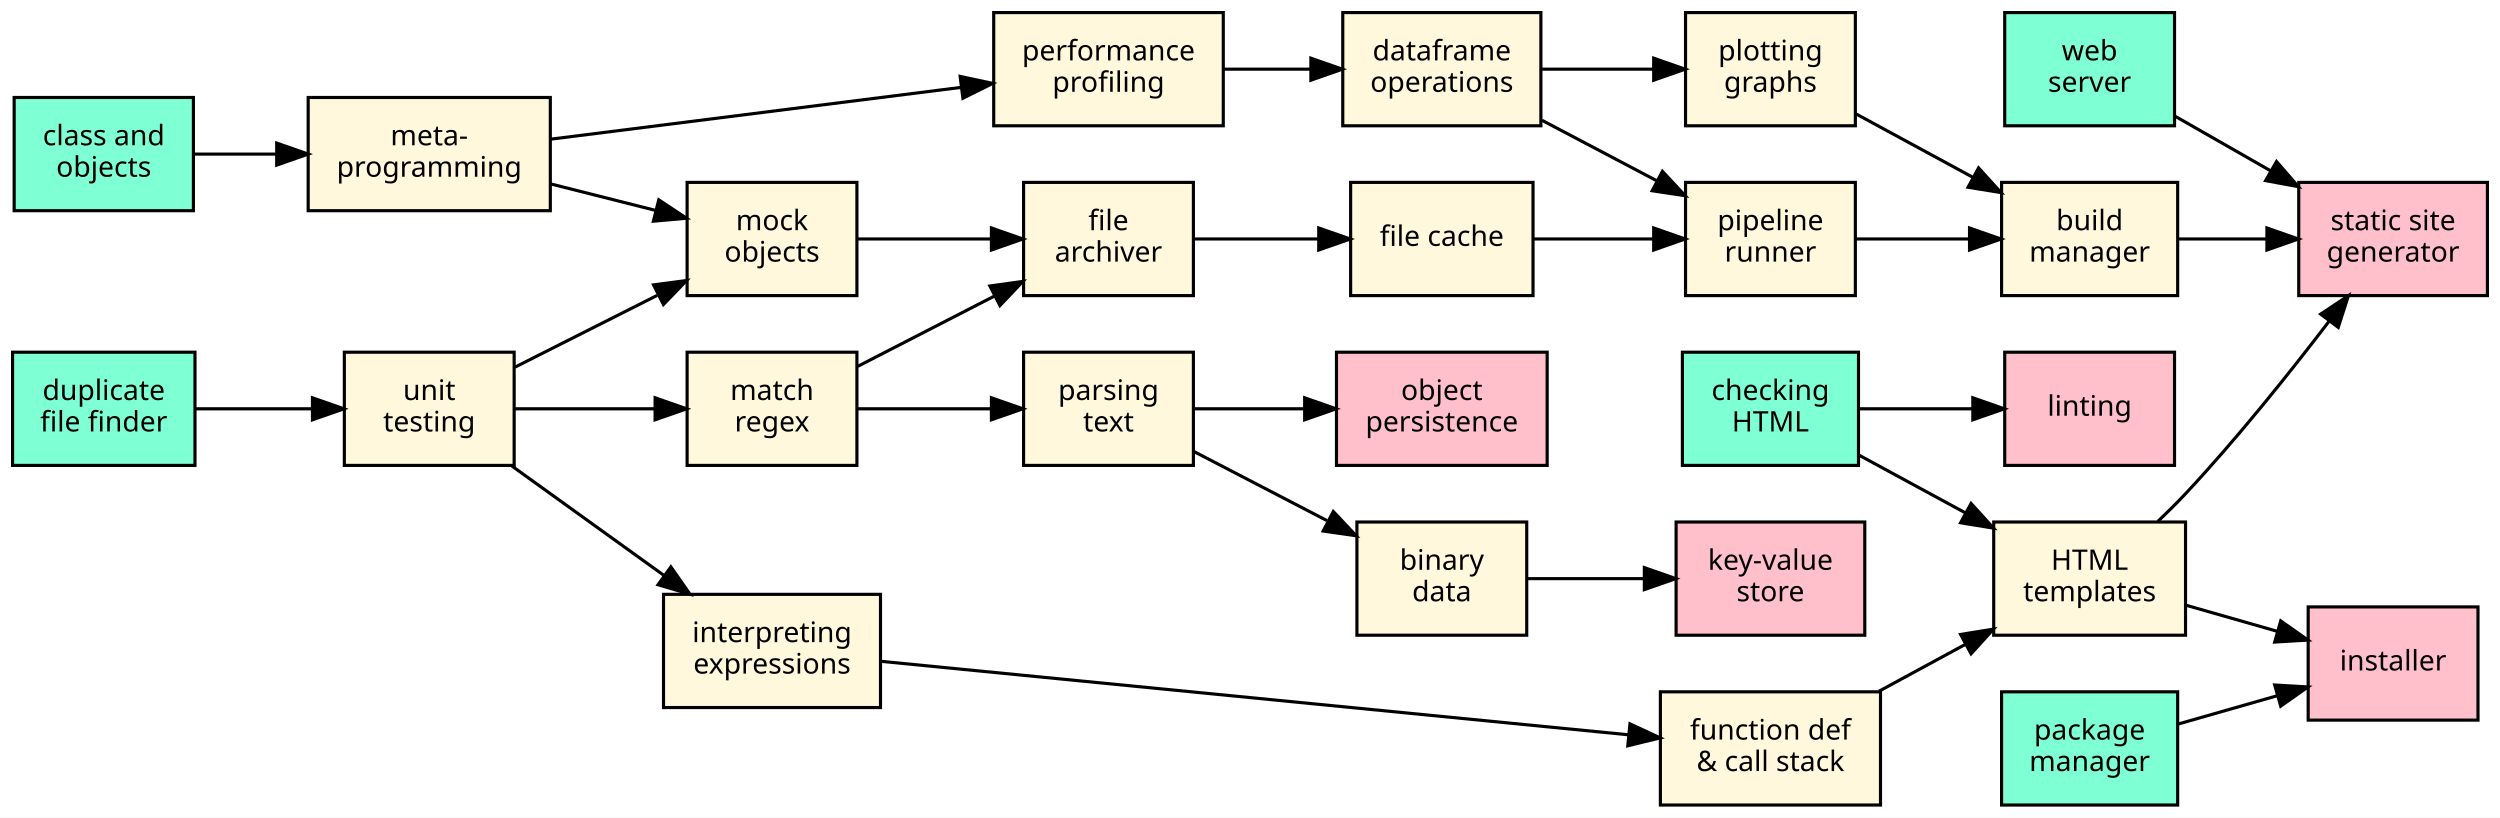
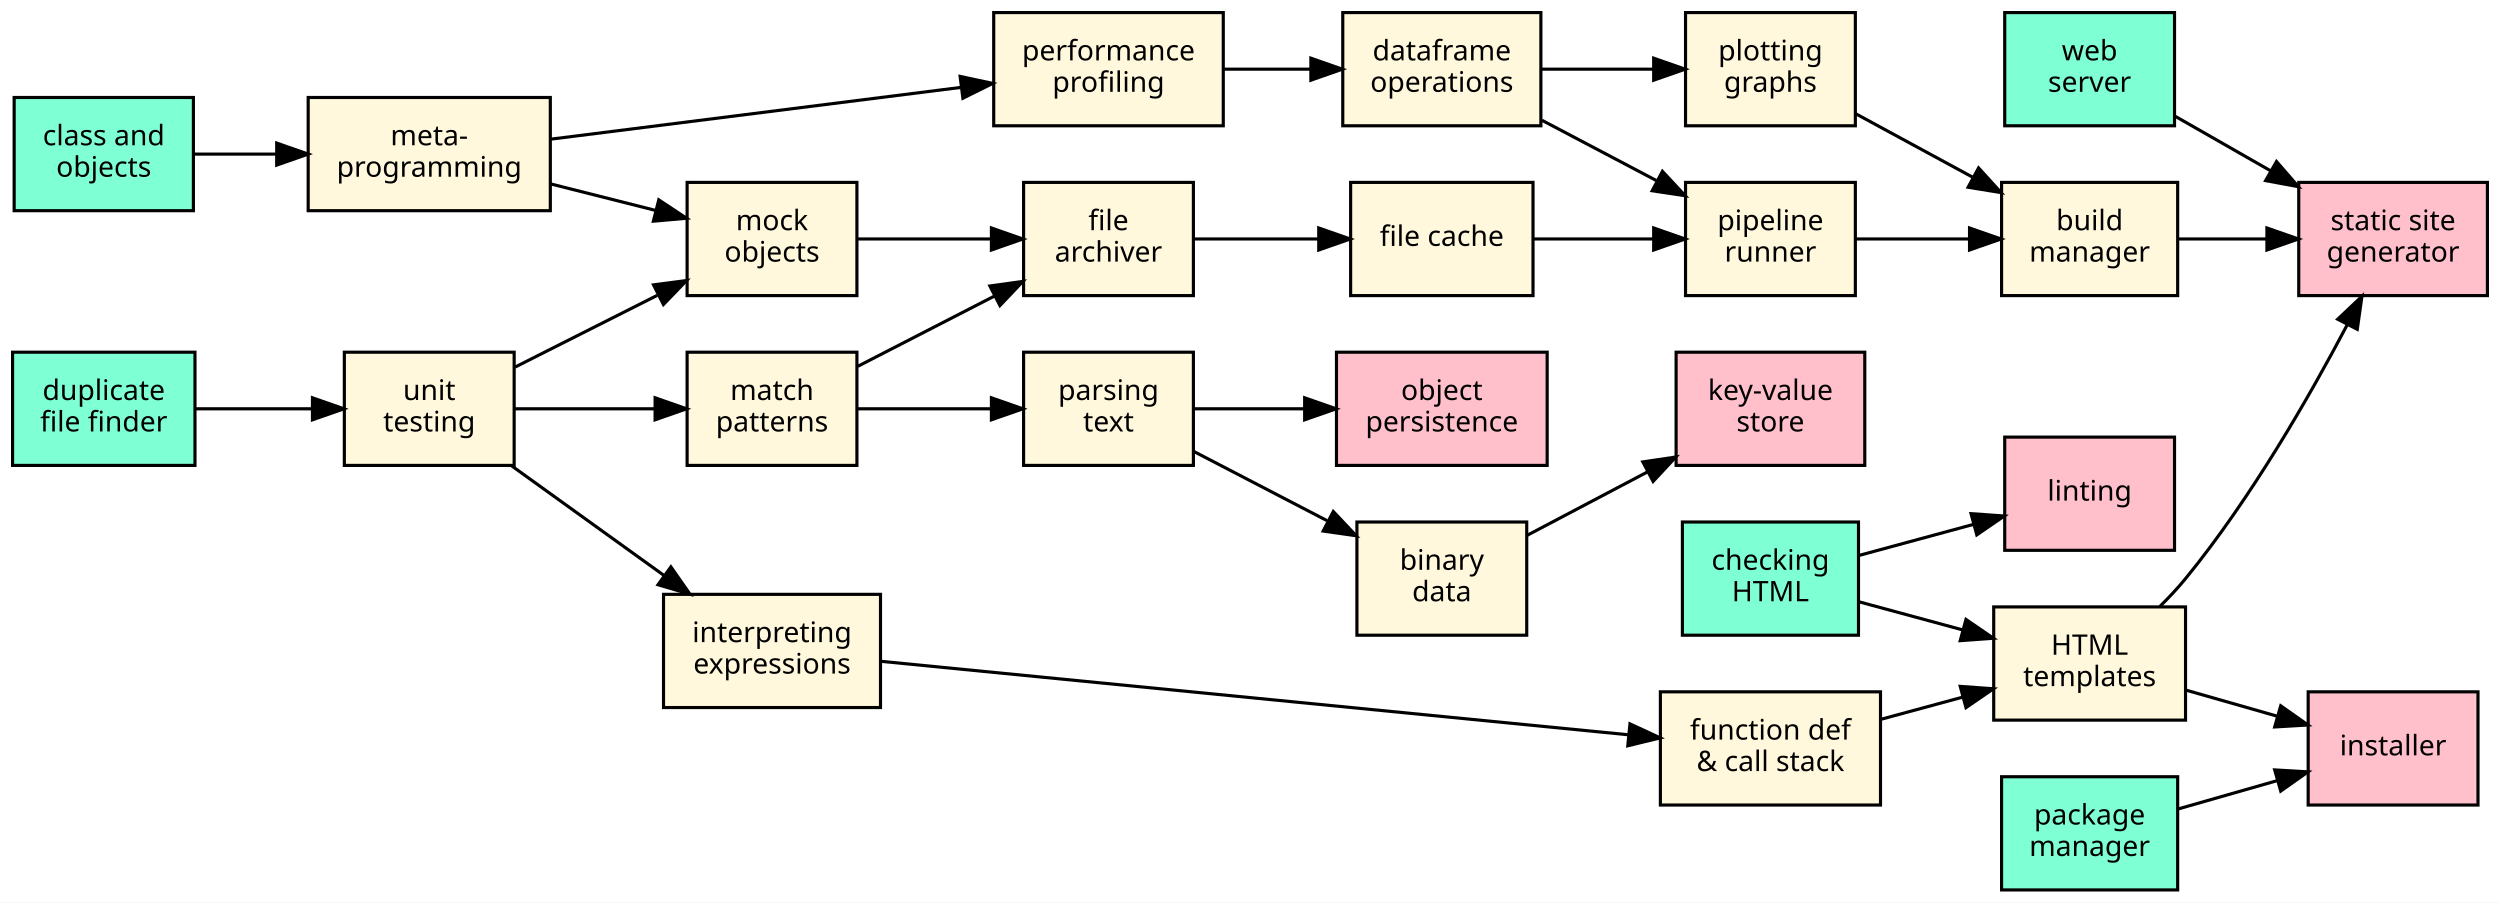
- <svg xmlns="http://www.w3.org/2000/svg" width="795pt" height="260pt" viewBox="0.00 0.00 795.00 260.00">
-   <g id="graph0" class="graph" transform="scale(1 1) rotate(0) translate(4 256)">
-     <polygon fill="white" stroke="none" points="-4,4 -4,-256 791,-256 791,4 -4,4" />
+ <svg xmlns="http://www.w3.org/2000/svg" width="795pt" height="287pt" viewBox="0.00 0.00 795.00 287.00">
+   <g id="graph0" class="graph" transform="scale(1 1) rotate(0) translate(4 283)">
+     <polygon fill="white" stroke="none" points="-4,4 -4,-283 791,-283 791,4 -4,4" />
    <g id="node1" class="node">
-       <polygon fill="cornsilk" stroke="black" points="375.5,-198 321.5,-198 321.5,-162 375.5,-162 375.5,-198" />
-       <text text-anchor="middle" x="348.5" y="-182.8" font-family="Verdana" font-size="9.00">file</text>
-       <text text-anchor="middle" x="348.5" y="-172.8" font-family="Verdana" font-size="9.00">archiver</text>
-     </g>
-     <g id="node14" class="node">
-       <polygon fill="cornsilk" stroke="black" points="268.5,-198 214.5,-198 214.5,-162 268.5,-162 268.5,-198" />
-       <text text-anchor="middle" x="241.5" y="-182.8" font-family="Verdana" font-size="9.00">mock</text>
-       <text text-anchor="middle" x="241.5" y="-172.8" font-family="Verdana" font-size="9.00">objects</text>
+       <polygon fill="cornsilk" stroke="black" points="375.5,-225 321.5,-225 321.5,-189 375.5,-189 375.5,-225" />
+       <text text-anchor="middle" x="348.5" y="-209.8" font-family="Verdana" font-size="9.00">file</text>
+       <text text-anchor="middle" x="348.5" y="-199.8" font-family="Verdana" font-size="9.00">archiver</text>
+     </g>
+     <g id="node10" class="node">
+       <polygon fill="cornsilk" stroke="black" points="268.5,-171 214.5,-171 214.5,-135 268.5,-135 268.5,-171" />
+       <text text-anchor="middle" x="241.5" y="-155.8" font-family="Verdana" font-size="9.00">match</text>
+       <text text-anchor="middle" x="241.5" y="-145.8" font-family="Verdana" font-size="9.00">patterns</text>
    </g>
    <g id="edge1" class="edge">
-       <path fill="none" stroke="black" d="M311.03,-180C297.12,-180 281.54,-180 268.75,-180" />
-       <polygon fill="black" stroke="black" points="311.27,-183.5 321.27,-180 311.27,-176.5 311.27,-183.5" />
+       <path fill="none" stroke="black" d="M312.25,-188.87C298.03,-181.56 281.91,-173.27 268.75,-166.5" />
+       <polygon fill="black" stroke="black" points="310.78,-192.05 321.27,-193.51 313.98,-185.83 310.78,-192.05" />
+     </g>
+     <g id="node15" class="node">
+       <polygon fill="cornsilk" stroke="black" points="268.5,-225 214.5,-225 214.5,-189 268.5,-189 268.5,-225" />
+       <text text-anchor="middle" x="241.5" y="-209.8" font-family="Verdana" font-size="9.00">mock</text>
+       <text text-anchor="middle" x="241.5" y="-199.8" font-family="Verdana" font-size="9.00">objects</text>
+     </g>
+     <g id="edge2" class="edge">
+       <path fill="none" stroke="black" d="M311.03,-207C297.12,-207 281.54,-207 268.75,-207" />
+       <polygon fill="black" stroke="black" points="311.27,-210.5 321.27,-207 311.27,-203.5 311.27,-210.5" />
+     </g>
+     <g id="node2" class="node">
+       <polygon fill="cornsilk" stroke="black" points="481.5,-117 427.5,-117 427.5,-81 481.5,-81 481.5,-117" />
+       <text text-anchor="middle" x="454.5" y="-101.8" font-family="Verdana" font-size="9.00">binary</text>
+       <text text-anchor="middle" x="454.5" y="-91.8" font-family="Verdana" font-size="9.00">data</text>
+     </g>
+     <g id="node18" class="node">
+       <polygon fill="cornsilk" stroke="black" points="375.5,-171 321.5,-171 321.5,-135 375.5,-135 375.5,-171" />
+       <text text-anchor="middle" x="348.5" y="-155.8" font-family="Verdana" font-size="9.00">parsing</text>
+       <text text-anchor="middle" x="348.5" y="-145.8" font-family="Verdana" font-size="9.00">text</text>
+     </g>
+     <g id="edge3" class="edge">
+       <path fill="none" stroke="black" d="M418,-117.43C404.14,-124.63 388.54,-132.73 375.74,-139.38" />
+       <polygon fill="black" stroke="black" points="419.99,-120.34 427.26,-112.63 416.77,-114.13 419.99,-120.34" />
+     </g>
+     <g id="node3" class="node">
+       <polygon fill="cornsilk" stroke="black" points="688.5,-225 632.5,-225 632.5,-189 688.5,-189 688.5,-225" />
+       <text text-anchor="middle" x="660.5" y="-209.8" font-family="Verdana" font-size="9.00">build</text>
+       <text text-anchor="middle" x="660.5" y="-199.8" font-family="Verdana" font-size="9.00">manager</text>
+     </g>
+     <g id="node21" class="node">
+       <polygon fill="cornsilk" stroke="black" points="586,-225 532,-225 532,-189 586,-189 586,-225" />
+       <text text-anchor="middle" x="559" y="-209.8" font-family="Verdana" font-size="9.00">pipeline</text>
+       <text text-anchor="middle" x="559" y="-199.8" font-family="Verdana" font-size="9.00">runner</text>
+     </g>
+     <g id="edge4" class="edge">
+       <path fill="none" stroke="black" d="M622.12,-207C610.13,-207 597.13,-207 586.13,-207" />
+       <polygon fill="black" stroke="black" points="622.31,-210.5 632.31,-207 622.31,-203.5 622.31,-210.5" />
    </g>
    <g id="node22" class="node">
-       <polygon fill="cornsilk" stroke="black" points="268.5,-144 214.5,-144 214.5,-108 268.5,-108 268.5,-144" />
-       <text text-anchor="middle" x="241.5" y="-128.8" font-family="Verdana" font-size="9.00">match</text>
-       <text text-anchor="middle" x="241.5" y="-118.8" font-family="Verdana" font-size="9.00">regex</text>
-     </g>
-     <g id="edge2" class="edge">
-       <path fill="none" stroke="black" d="M312.25,-161.87C298.03,-154.56 281.91,-146.27 268.75,-139.5" />
-       <polygon fill="black" stroke="black" points="310.78,-165.05 321.27,-166.51 313.98,-158.83 310.78,-165.05" />
-     </g>
-     <g id="node2" class="node">
-       <polygon fill="cornsilk" stroke="black" points="481.5,-90 427.5,-90 427.5,-54 481.5,-54 481.5,-90" />
-       <text text-anchor="middle" x="454.5" y="-74.8" font-family="Verdana" font-size="9.00">binary</text>
-       <text text-anchor="middle" x="454.5" y="-64.8" font-family="Verdana" font-size="9.00">data</text>
-     </g>
-     <g id="node17" class="node">
-       <polygon fill="cornsilk" stroke="black" points="375.5,-144 321.5,-144 321.5,-108 375.5,-108 375.5,-144" />
-       <text text-anchor="middle" x="348.5" y="-128.8" font-family="Verdana" font-size="9.00">parsing</text>
-       <text text-anchor="middle" x="348.5" y="-118.8" font-family="Verdana" font-size="9.00">text</text>
-     </g>
-     <g id="edge3" class="edge">
-       <path fill="none" stroke="black" d="M418,-90.43C404.14,-97.63 388.54,-105.73 375.74,-112.38" />
-       <polygon fill="black" stroke="black" points="419.99,-93.34 427.26,-85.63 416.77,-87.13 419.99,-93.34" />
-     </g>
-     <g id="node3" class="node">
-       <polygon fill="cornsilk" stroke="black" points="688.5,-198 632.5,-198 632.5,-162 688.5,-162 688.5,-198" />
-       <text text-anchor="middle" x="660.5" y="-182.8" font-family="Verdana" font-size="9.00">build</text>
-       <text text-anchor="middle" x="660.5" y="-172.8" font-family="Verdana" font-size="9.00">manager</text>
-     </g>
-     <g id="node20" class="node">
-       <polygon fill="cornsilk" stroke="black" points="586,-198 532,-198 532,-162 586,-162 586,-198" />
-       <text text-anchor="middle" x="559" y="-182.8" font-family="Verdana" font-size="9.00">pipeline</text>
-       <text text-anchor="middle" x="559" y="-172.8" font-family="Verdana" font-size="9.00">runner</text>
-     </g>
-     <g id="edge4" class="edge">
-       <path fill="none" stroke="black" d="M622.12,-180C610.13,-180 597.13,-180 586.13,-180" />
-       <polygon fill="black" stroke="black" points="622.31,-183.5 632.31,-180 622.31,-176.5 622.31,-183.5" />
-     </g>
-     <g id="node21" class="node">
-       <polygon fill="cornsilk" stroke="black" points="586,-252 532,-252 532,-216 586,-216 586,-252" />
-       <text text-anchor="middle" x="559" y="-236.8" font-family="Verdana" font-size="9.00">plotting</text>
-       <text text-anchor="middle" x="559" y="-226.8" font-family="Verdana" font-size="9.00">graphs</text>
+       <polygon fill="cornsilk" stroke="black" points="586,-279 532,-279 532,-243 586,-243 586,-279" />
+       <text text-anchor="middle" x="559" y="-263.8" font-family="Verdana" font-size="9.00">plotting</text>
+       <text text-anchor="middle" x="559" y="-253.8" font-family="Verdana" font-size="9.00">graphs</text>
    </g>
    <g id="edge5" class="edge">
-       <path fill="none" stroke="black" d="M623.21,-199.7C610.92,-206.36 597.46,-213.67 586.13,-219.82" />
-       <polygon fill="black" stroke="black" points="625.19,-202.6 632.31,-194.76 621.85,-196.45 625.19,-202.6" />
+       <path fill="none" stroke="black" d="M623.21,-226.7C610.92,-233.36 597.46,-240.67 586.13,-246.82" />
+       <polygon fill="black" stroke="black" points="625.19,-229.6 632.31,-221.76 621.85,-223.45 625.19,-229.6" />
    </g>
    <g id="node4" class="node">
-       <polygon fill="cornsilk" stroke="black" points="483.5,-198 425.5,-198 425.5,-162 483.5,-162 483.5,-198" />
-       <text text-anchor="middle" x="454.5" y="-177.8" font-family="Verdana" font-size="9.00">file cache</text>
+       <polygon fill="cornsilk" stroke="black" points="483.5,-225 425.5,-225 425.5,-189 483.5,-189 483.5,-225" />
+       <text text-anchor="middle" x="454.5" y="-204.8" font-family="Verdana" font-size="9.00">file cache</text>
    </g>
    <g id="edge6" class="edge">
-       <path fill="none" stroke="black" d="M415.12,-180C401.94,-180 387.5,-180 375.52,-180" />
-       <polygon fill="black" stroke="black" points="415.36,-183.5 425.36,-180 415.36,-176.5 415.36,-183.5" />
+       <path fill="none" stroke="black" d="M415.12,-207C401.94,-207 387.5,-207 375.52,-207" />
+       <polygon fill="black" stroke="black" points="415.36,-210.5 425.36,-207 415.36,-203.5 415.36,-210.5" />
    </g>
    <g id="node5" class="node">
-       <polygon fill="aquamarine" stroke="black" points="587,-144 531,-144 531,-108 587,-108 587,-144" />
-       <text text-anchor="middle" x="559" y="-128.8" font-family="Verdana" font-size="9.00">checking</text>
-       <text text-anchor="middle" x="559" y="-118.8" font-family="Verdana" font-size="9.00">HTML</text>
+       <polygon fill="aquamarine" stroke="black" points="587,-117 531,-117 531,-81 587,-81 587,-117" />
+       <text text-anchor="middle" x="559" y="-101.8" font-family="Verdana" font-size="9.00">checking</text>
+       <text text-anchor="middle" x="559" y="-91.8" font-family="Verdana" font-size="9.00">HTML</text>
    </g>
    <g id="node6" class="node">
-       <polygon fill="pink" stroke="black" points="589,-90 529,-90 529,-54 589,-54 589,-90" />
-       <text text-anchor="middle" x="559" y="-74.8" font-family="Verdana" font-size="9.00">key-value</text>
-       <text text-anchor="middle" x="559" y="-64.8" font-family="Verdana" font-size="9.00">store</text>
+       <polygon fill="pink" stroke="black" points="589,-171 529,-171 529,-135 589,-135 589,-171" />
+       <text text-anchor="middle" x="559" y="-155.8" font-family="Verdana" font-size="9.00">key-value</text>
+       <text text-anchor="middle" x="559" y="-145.8" font-family="Verdana" font-size="9.00">store</text>
    </g>
    <g id="edge7" class="edge">
-       <path fill="none" stroke="black" d="M518.74,-72C506.28,-72 492.81,-72 481.52,-72" />
-       <polygon fill="black" stroke="black" points="518.9,-75.5 528.9,-72 518.9,-68.5 518.9,-75.5" />
+       <path fill="none" stroke="black" d="M519.86,-132.91C507.09,-126.18 493.15,-118.84 481.52,-112.71" />
+       <polygon fill="black" stroke="black" points="518.42,-136.11 528.9,-137.67 521.69,-129.91 518.42,-136.11" />
    </g>
    <g id="node7" class="node">
-       <polygon fill="cornsilk" stroke="black" points="486,-252 423,-252 423,-216 486,-216 486,-252" />
-       <text text-anchor="middle" x="454.5" y="-236.8" font-family="Verdana" font-size="9.00">dataframe</text>
-       <text text-anchor="middle" x="454.5" y="-226.8" font-family="Verdana" font-size="9.00">operations</text>
-     </g>
-     <g id="node18" class="node">
-       <polygon fill="cornsilk" stroke="black" points="385,-252 312,-252 312,-216 385,-216 385,-252" />
-       <text text-anchor="middle" x="348.5" y="-236.8" font-family="Verdana" font-size="9.00">performance</text>
-       <text text-anchor="middle" x="348.5" y="-226.8" font-family="Verdana" font-size="9.00">profiling</text>
+       <polygon fill="cornsilk" stroke="black" points="486,-279 423,-279 423,-243 486,-243 486,-279" />
+       <text text-anchor="middle" x="454.5" y="-263.8" font-family="Verdana" font-size="9.00">dataframe</text>
+       <text text-anchor="middle" x="454.5" y="-253.8" font-family="Verdana" font-size="9.00">operations</text>
+     </g>
+     <g id="node19" class="node">
+       <polygon fill="cornsilk" stroke="black" points="385,-279 312,-279 312,-243 385,-243 385,-279" />
+       <text text-anchor="middle" x="348.5" y="-263.8" font-family="Verdana" font-size="9.00">performance</text>
+       <text text-anchor="middle" x="348.5" y="-253.8" font-family="Verdana" font-size="9.00">profiling</text>
    </g>
    <g id="edge8" class="edge">
-       <path fill="none" stroke="black" d="M412.79,-234C403.63,-234 393.98,-234 385.05,-234" />
-       <polygon fill="black" stroke="black" points="412.86,-237.5 422.86,-234 412.86,-230.5 412.86,-237.5" />
+       <path fill="none" stroke="black" d="M412.79,-261C403.63,-261 393.98,-261 385.05,-261" />
+       <polygon fill="black" stroke="black" points="412.86,-264.5 422.86,-261 412.86,-257.5 412.86,-264.5" />
    </g>
    <g id="node8" class="node">
-       <polygon fill="aquamarine" stroke="black" points="58,-144 0,-144 0,-108 58,-108 58,-144" />
-       <text text-anchor="middle" x="29" y="-128.8" font-family="Verdana" font-size="9.00">duplicate</text>
-       <text text-anchor="middle" x="29" y="-118.8" font-family="Verdana" font-size="9.00">file finder</text>
+       <polygon fill="aquamarine" stroke="black" points="58,-171 0,-171 0,-135 58,-135 58,-171" />
+       <text text-anchor="middle" x="29" y="-155.8" font-family="Verdana" font-size="9.00">duplicate</text>
+       <text text-anchor="middle" x="29" y="-145.8" font-family="Verdana" font-size="9.00">file finder</text>
    </g>
    <g id="node9" class="node">
-       <polygon fill="cornsilk" stroke="black" points="594,-36 524,-36 524,0 594,0 594,-36" />
-       <text text-anchor="middle" x="559" y="-20.8" font-family="Verdana" font-size="9.00">function def</text>
-       <text text-anchor="middle" x="559" y="-10.8" font-family="Verdana" font-size="9.00">&amp; call stack</text>
+       <polygon fill="cornsilk" stroke="black" points="594,-63 524,-63 524,-27 594,-27 594,-63" />
+       <text text-anchor="middle" x="559" y="-47.8" font-family="Verdana" font-size="9.00">function def</text>
+       <text text-anchor="middle" x="559" y="-37.8" font-family="Verdana" font-size="9.00">&amp; call stack</text>
+     </g>
+     <g id="node12" class="node">
+       <polygon fill="cornsilk" stroke="black" points="276,-94 207,-94 207,-58 276,-58 276,-94" />
+       <text text-anchor="middle" x="241.5" y="-78.8" font-family="Verdana" font-size="9.00">interpreting</text>
+       <text text-anchor="middle" x="241.5" y="-68.8" font-family="Verdana" font-size="9.00">expressions</text>
+     </g>
+     <g id="edge9" class="edge">
+       <path fill="none" stroke="black" d="M513.8,-49.34C450.1,-55.6 333.83,-67.03 276.42,-72.67" />
+       <polygon fill="black" stroke="black" points="514.33,-52.81 523.94,-48.35 513.64,-45.84 514.33,-52.81" />
+     </g>
+     <g id="node26" class="node">
+       <polygon fill="cornsilk" stroke="black" points="159.5,-171 105.5,-171 105.5,-135 159.5,-135 159.5,-171" />
+       <text text-anchor="middle" x="132.5" y="-155.8" font-family="Verdana" font-size="9.00">unit</text>
+       <text text-anchor="middle" x="132.5" y="-145.8" font-family="Verdana" font-size="9.00">testing</text>
+     </g>
+     <g id="edge10" class="edge">
+       <path fill="none" stroke="black" d="M204.13,-153C189.58,-153 173.13,-153 159.78,-153" />
+       <polygon fill="black" stroke="black" points="204.32,-156.5 214.32,-153 204.32,-149.5 204.32,-156.5" />
    </g>
    <g id="node11" class="node">
-       <polygon fill="cornsilk" stroke="black" points="276,-67 207,-67 207,-31 276,-31 276,-67" />
-       <text text-anchor="middle" x="241.5" y="-51.8" font-family="Verdana" font-size="9.00">interpreting</text>
-       <text text-anchor="middle" x="241.5" y="-41.8" font-family="Verdana" font-size="9.00">expressions</text>
-     </g>
-     <g id="edge9" class="edge">
-       <path fill="none" stroke="black" d="M513.8,-22.34C450.1,-28.6 333.83,-40.03 276.42,-45.67" />
-       <polygon fill="black" stroke="black" points="514.33,-25.81 523.94,-21.35 513.64,-18.84 514.33,-25.81" />
-     </g>
-     <g id="node10" class="node">
      <polygon fill="pink" stroke="black" points="784,-63 730,-63 730,-27 784,-27 784,-63" />
      <text text-anchor="middle" x="757" y="-42.8" font-family="Verdana" font-size="9.00">installer</text>
    </g>
-     <g id="node16" class="node">
+     <g id="node17" class="node">
      <polygon fill="aquamarine" stroke="black" points="688.5,-36 632.5,-36 632.5,0 688.5,0 688.5,-36" />
      <text text-anchor="middle" x="660.5" y="-20.8" font-family="Verdana" font-size="9.00">package</text>
      <text text-anchor="middle" x="660.5" y="-10.8" font-family="Verdana" font-size="9.00">manager</text>
    </g>
-     <g id="edge10" class="edge">
+     <g id="edge11" class="edge">
      <path fill="none" stroke="black" d="M720.25,-34.79C709.83,-31.81 698.62,-28.6 688.81,-25.8" />
      <polygon fill="black" stroke="black" points="719.35,-38.17 729.93,-37.55 721.27,-31.44 719.35,-38.17" />
    </g>
    <g id="node25" class="node">
      <polygon fill="cornsilk" stroke="black" points="691,-90 630,-90 630,-54 691,-54 691,-90" />
      <text text-anchor="middle" x="660.5" y="-74.8" font-family="Verdana" font-size="9.00">HTML</text>
      <text text-anchor="middle" x="660.5" y="-64.8" font-family="Verdana" font-size="9.00">templates</text>
    </g>
-     <g id="edge11" class="edge">
+     <g id="edge12" class="edge">
      <path fill="none" stroke="black" d="M720.24,-55.22C710.65,-57.96 700.38,-60.89 691.16,-63.53" />
      <polygon fill="black" stroke="black" points="721.27,-58.56 729.93,-52.45 719.35,-51.83 721.27,-58.56" />
    </g>
-     <g id="node26" class="node">
-       <polygon fill="cornsilk" stroke="black" points="159.5,-144 105.5,-144 105.5,-108 159.5,-108 159.5,-144" />
-       <text text-anchor="middle" x="132.5" y="-128.8" font-family="Verdana" font-size="9.00">unit</text>
-       <text text-anchor="middle" x="132.5" y="-118.8" font-family="Verdana" font-size="9.00">testing</text>
-     </g>
-     <g id="edge12" class="edge">
-       <path fill="none" stroke="black" d="M207.07,-73.06C191.47,-84.28 173.22,-97.41 158.8,-107.79" />
-       <polygon fill="black" stroke="black" points="209.34,-75.74 215.41,-67.05 205.25,-70.05 209.34,-75.74" />
-     </g>
-     <g id="node12" class="node">
+     <g id="edge13" class="edge">
+       <path fill="none" stroke="black" d="M207.07,-100.06C191.47,-111.28 173.22,-124.41 158.8,-134.79" />
+       <polygon fill="black" stroke="black" points="209.34,-102.74 215.41,-94.05 205.25,-97.05 209.34,-102.74" />
+     </g>
+     <g id="node13" class="node">
      <polygon fill="pink" stroke="black" points="687.5,-144 633.5,-144 633.5,-108 687.5,-108 687.5,-144" />
      <text text-anchor="middle" x="660.5" y="-123.8" font-family="Verdana" font-size="9.00">linting</text>
    </g>
-     <g id="edge13" class="edge">
-       <path fill="none" stroke="black" d="M623.21,-126C611.24,-126 598.16,-126 587.01,-126" />
-       <polygon fill="black" stroke="black" points="623.36,-129.5 633.36,-126 623.36,-122.5 623.36,-129.5" />
-     </g>
-     <g id="node13" class="node">
-       <polygon fill="cornsilk" stroke="black" points="171,-225 94,-225 94,-189 171,-189 171,-225" />
-       <text text-anchor="middle" x="132.5" y="-209.8" font-family="Verdana" font-size="9.00">meta-</text>
-       <text text-anchor="middle" x="132.5" y="-199.8" font-family="Verdana" font-size="9.00">programming</text>
-     </g>
-     <g id="node15" class="node">
-       <polygon fill="aquamarine" stroke="black" points="57.5,-225 0.5,-225 0.5,-189 57.5,-189 57.5,-225" />
-       <text text-anchor="middle" x="29" y="-209.8" font-family="Verdana" font-size="9.00">class and</text>
-       <text text-anchor="middle" x="29" y="-199.8" font-family="Verdana" font-size="9.00">objects</text>
-     </g>
    <g id="edge14" class="edge">
-       <path fill="none" stroke="black" d="M83.9,-207C74.86,-207 65.68,-207 57.52,-207" />
-       <polygon fill="black" stroke="black" points="83.99,-210.5 93.99,-207 83.99,-203.5 83.99,-210.5" />
+       <path fill="none" stroke="black" d="M623.57,-116.25C611.51,-112.98 598.27,-109.38 587.01,-106.33" />
+       <polygon fill="black" stroke="black" points="622.79,-119.66 633.36,-118.91 624.62,-112.91 622.79,-119.66" />
+     </g>
+     <g id="node14" class="node">
+       <polygon fill="cornsilk" stroke="black" points="171,-252 94,-252 94,-216 171,-216 171,-252" />
+       <text text-anchor="middle" x="132.5" y="-236.8" font-family="Verdana" font-size="9.00">meta-</text>
+       <text text-anchor="middle" x="132.5" y="-226.8" font-family="Verdana" font-size="9.00">programming</text>
+     </g>
+     <g id="node16" class="node">
+       <polygon fill="aquamarine" stroke="black" points="57.5,-252 0.5,-252 0.5,-216 57.5,-216 57.5,-252" />
+       <text text-anchor="middle" x="29" y="-236.8" font-family="Verdana" font-size="9.00">class and</text>
+       <text text-anchor="middle" x="29" y="-226.8" font-family="Verdana" font-size="9.00">objects</text>
    </g>
    <g id="edge15" class="edge">
-       <path fill="none" stroke="black" d="M204.43,-189.1C193.71,-191.81 181.94,-194.78 171.13,-197.51" />
-       <polygon fill="black" stroke="black" points="205.49,-192.45 214.32,-186.6 203.77,-185.66 205.49,-192.45" />
+       <path fill="none" stroke="black" d="M83.9,-234C74.86,-234 65.68,-234 57.52,-234" />
+       <polygon fill="black" stroke="black" points="83.99,-237.5 93.99,-234 83.99,-230.5 83.99,-237.5" />
    </g>
    <g id="edge16" class="edge">
-       <path fill="none" stroke="black" d="M204.98,-162.07C190.22,-154.62 173.39,-146.13 159.78,-139.26" />
-       <polygon fill="black" stroke="black" points="203.82,-165.41 214.32,-166.79 206.97,-159.16 203.82,-165.41" />
+       <path fill="none" stroke="black" d="M204.43,-216.1C193.71,-218.81 181.94,-221.78 171.13,-224.51" />
+       <polygon fill="black" stroke="black" points="205.49,-219.45 214.32,-213.6 203.77,-212.66 205.49,-219.45" />
    </g>
    <g id="edge17" class="edge">
-       <path fill="none" stroke="black" d="M311.03,-126C297.12,-126 281.54,-126 268.75,-126" />
-       <polygon fill="black" stroke="black" points="311.27,-129.5 321.27,-126 311.27,-122.5 311.27,-129.5" />
+       <path fill="none" stroke="black" d="M204.98,-189.07C190.22,-181.62 173.39,-173.13 159.78,-166.26" />
+       <polygon fill="black" stroke="black" points="203.82,-192.41 214.32,-193.79 206.97,-186.16 203.82,-192.41" />
    </g>
    <g id="edge18" class="edge">
-       <path fill="none" stroke="black" d="M301.67,-228.22C262.77,-223.31 207.63,-216.35 171.24,-211.76" />
-       <polygon fill="black" stroke="black" points="301.32,-231.7 311.68,-229.48 302.2,-224.76 301.32,-231.7" />
-     </g>
-     <g id="node19" class="node">
-       <polygon fill="pink" stroke="black" points="488,-144 421,-144 421,-108 488,-108 488,-144" />
-       <text text-anchor="middle" x="454.5" y="-128.8" font-family="Verdana" font-size="9.00">object</text>
-       <text text-anchor="middle" x="454.5" y="-118.8" font-family="Verdana" font-size="9.00">persistence</text>
+       <path fill="none" stroke="black" d="M311.03,-153C297.12,-153 281.54,-153 268.75,-153" />
+       <polygon fill="black" stroke="black" points="311.27,-156.5 321.27,-153 311.27,-149.5 311.27,-156.5" />
    </g>
    <g id="edge19" class="edge">
-       <path fill="none" stroke="black" d="M410.7,-126C398.85,-126 386.35,-126 375.75,-126" />
-       <polygon fill="black" stroke="black" points="410.88,-129.5 420.88,-126 410.88,-122.5 410.88,-129.5" />
+       <path fill="none" stroke="black" d="M301.67,-255.22C262.77,-250.31 207.63,-243.35 171.24,-238.76" />
+       <polygon fill="black" stroke="black" points="301.32,-258.7 311.68,-256.48 302.2,-251.76 301.32,-258.7" />
+     </g>
+     <g id="node20" class="node">
+       <polygon fill="pink" stroke="black" points="488,-171 421,-171 421,-135 488,-135 488,-171" />
+       <text text-anchor="middle" x="454.5" y="-155.8" font-family="Verdana" font-size="9.00">object</text>
+       <text text-anchor="middle" x="454.5" y="-145.8" font-family="Verdana" font-size="9.00">persistence</text>
    </g>
    <g id="edge20" class="edge">
-       <path fill="none" stroke="black" d="M521.76,-180C509.28,-180 495.49,-180 483.74,-180" />
-       <polygon fill="black" stroke="black" points="521.87,-183.5 531.87,-180 521.87,-176.5 521.87,-183.5" />
+       <path fill="none" stroke="black" d="M410.7,-153C398.85,-153 386.35,-153 375.75,-153" />
+       <polygon fill="black" stroke="black" points="410.88,-156.5 420.88,-153 410.88,-149.5 410.88,-156.5" />
    </g>
    <g id="edge21" class="edge">
-       <path fill="none" stroke="black" d="M522.71,-198.59C510.87,-204.83 497.78,-211.72 486.32,-217.76" />
-       <polygon fill="black" stroke="black" points="524.65,-201.52 531.87,-193.77 521.39,-195.33 524.65,-201.52" />
+       <path fill="none" stroke="black" d="M521.76,-207C509.28,-207 495.49,-207 483.74,-207" />
+       <polygon fill="black" stroke="black" points="521.87,-210.5 531.87,-207 521.87,-203.5 521.87,-210.5" />
    </g>
    <g id="edge22" class="edge">
-       <path fill="none" stroke="black" d="M521.65,-234C510.1,-234 497.44,-234 486.32,-234" />
-       <polygon fill="black" stroke="black" points="521.87,-237.5 531.87,-234 521.87,-230.5 521.87,-237.5" />
+       <path fill="none" stroke="black" d="M522.71,-225.59C510.87,-231.83 497.78,-238.72 486.32,-244.76" />
+       <polygon fill="black" stroke="black" points="524.65,-228.52 531.87,-220.77 521.39,-222.33 524.65,-228.52" />
    </g>
    <g id="edge23" class="edge">
-       <path fill="none" stroke="black" d="M204.13,-126C189.58,-126 173.13,-126 159.78,-126" />
-       <polygon fill="black" stroke="black" points="204.32,-129.5 214.32,-126 204.32,-122.5 204.32,-129.5" />
+       <path fill="none" stroke="black" d="M521.65,-261C510.1,-261 497.44,-261 486.32,-261" />
+       <polygon fill="black" stroke="black" points="521.87,-264.5 531.87,-261 521.87,-257.5 521.87,-264.5" />
    </g>
    <g id="node23" class="node">
-       <polygon fill="aquamarine" stroke="black" points="687.5,-252 633.5,-252 633.5,-216 687.5,-216 687.5,-252" />
-       <text text-anchor="middle" x="660.5" y="-236.8" font-family="Verdana" font-size="9.00">web</text>
-       <text text-anchor="middle" x="660.5" y="-226.8" font-family="Verdana" font-size="9.00">server</text>
+       <polygon fill="aquamarine" stroke="black" points="687.5,-279 633.5,-279 633.5,-243 687.5,-243 687.5,-279" />
+       <text text-anchor="middle" x="660.5" y="-263.8" font-family="Verdana" font-size="9.00">web</text>
+       <text text-anchor="middle" x="660.5" y="-253.8" font-family="Verdana" font-size="9.00">server</text>
    </g>
    <g id="node24" class="node">
-       <polygon fill="pink" stroke="black" points="787,-198 727,-198 727,-162 787,-162 787,-198" />
-       <text text-anchor="middle" x="757" y="-182.8" font-family="Verdana" font-size="9.00">static site</text>
-       <text text-anchor="middle" x="757" y="-172.8" font-family="Verdana" font-size="9.00">generator</text>
+       <polygon fill="pink" stroke="black" points="787,-225 727,-225 727,-189 787,-189 787,-225" />
+       <text text-anchor="middle" x="757" y="-209.8" font-family="Verdana" font-size="9.00">static site</text>
+       <text text-anchor="middle" x="757" y="-199.8" font-family="Verdana" font-size="9.00">generator</text>
    </g>
    <g id="edge24" class="edge">
-       <path fill="none" stroke="black" d="M716.87,-180C707.42,-180 697.52,-180 688.75,-180" />
-       <polygon fill="black" stroke="black" points="716.88,-183.5 726.88,-180 716.88,-176.5 716.88,-183.5" />
+       <path fill="none" stroke="black" d="M716.87,-207C707.42,-207 697.52,-207 688.75,-207" />
+       <polygon fill="black" stroke="black" points="716.88,-210.5 726.88,-207 716.88,-203.5 716.88,-210.5" />
    </g>
    <g id="edge25" class="edge">
-       <path fill="none" stroke="black" d="M718.14,-201.63C707.97,-207.45 697.19,-213.6 687.8,-218.97" />
-       <polygon fill="black" stroke="black" points="719.93,-204.64 726.88,-196.64 716.46,-198.56 719.93,-204.64" />
+       <path fill="none" stroke="black" d="M718.14,-228.63C707.97,-234.45 697.19,-240.6 687.8,-245.97" />
+       <polygon fill="black" stroke="black" points="719.93,-231.64 726.88,-223.64 716.46,-225.56 719.93,-231.64" />
    </g>
    <g id="edge26" class="edge">
-       <path fill="none" stroke="black" d="M736.72,-153.93C724.26,-137.63 707.38,-116.48 691,-99 688.25,-96.06 685.23,-93.07 682.2,-90.2" />
-       <polygon fill="black" stroke="black" points="733.97,-156.11 742.8,-161.97 739.56,-151.89 733.97,-156.11" />
+       <path fill="none" stroke="black" d="M742.4,-179.68C730.44,-156.96 711.73,-124.34 691,-99 688.54,-95.99 685.74,-93.01 682.87,-90.18" />
+       <polygon fill="black" stroke="black" points="739.39,-181.49 747.1,-188.77 745.61,-178.28 739.39,-181.49" />
    </g>
    <g id="edge27" class="edge">
-       <path fill="none" stroke="black" d="M621.09,-92.85C609.8,-98.97 597.7,-105.54 587.26,-111.21" />
-       <polygon fill="black" stroke="black" points="622.8,-95.9 629.92,-88.06 619.46,-89.75 622.8,-95.9" />
+       <path fill="none" stroke="black" d="M620.08,-82.7C609.09,-85.68 597.39,-88.85 587.26,-91.6" />
+       <polygon fill="black" stroke="black" points="621.18,-86.02 629.92,-80.03 619.35,-79.27 621.18,-86.02" />
    </g>
    <g id="edge28" class="edge">
-       <path fill="none" stroke="black" d="M621.05,-51.13C611.96,-46.2 602.33,-40.98 593.48,-36.17" />
-       <polygon fill="black" stroke="black" points="619.46,-54.25 629.92,-55.94 622.8,-48.1 619.46,-54.25" />
+       <path fill="none" stroke="black" d="M620.12,-61.31C611.54,-58.99 602.54,-56.54 594.19,-54.28" />
+       <polygon fill="black" stroke="black" points="619.35,-64.73 629.92,-63.97 621.18,-57.98 619.35,-64.73" />
    </g>
    <g id="edge29" class="edge">
-       <path fill="none" stroke="black" d="M95.08,-126C82.94,-126 69.61,-126 58.19,-126" />
-       <polygon fill="black" stroke="black" points="95.36,-129.5 105.36,-126 95.36,-122.5 95.36,-129.5" />
+       <path fill="none" stroke="black" d="M95.08,-153C82.94,-153 69.61,-153 58.19,-153" />
+       <polygon fill="black" stroke="black" points="95.36,-156.5 105.36,-153 95.36,-149.5 95.36,-156.5" />
    </g>
  </g>
</svg>
